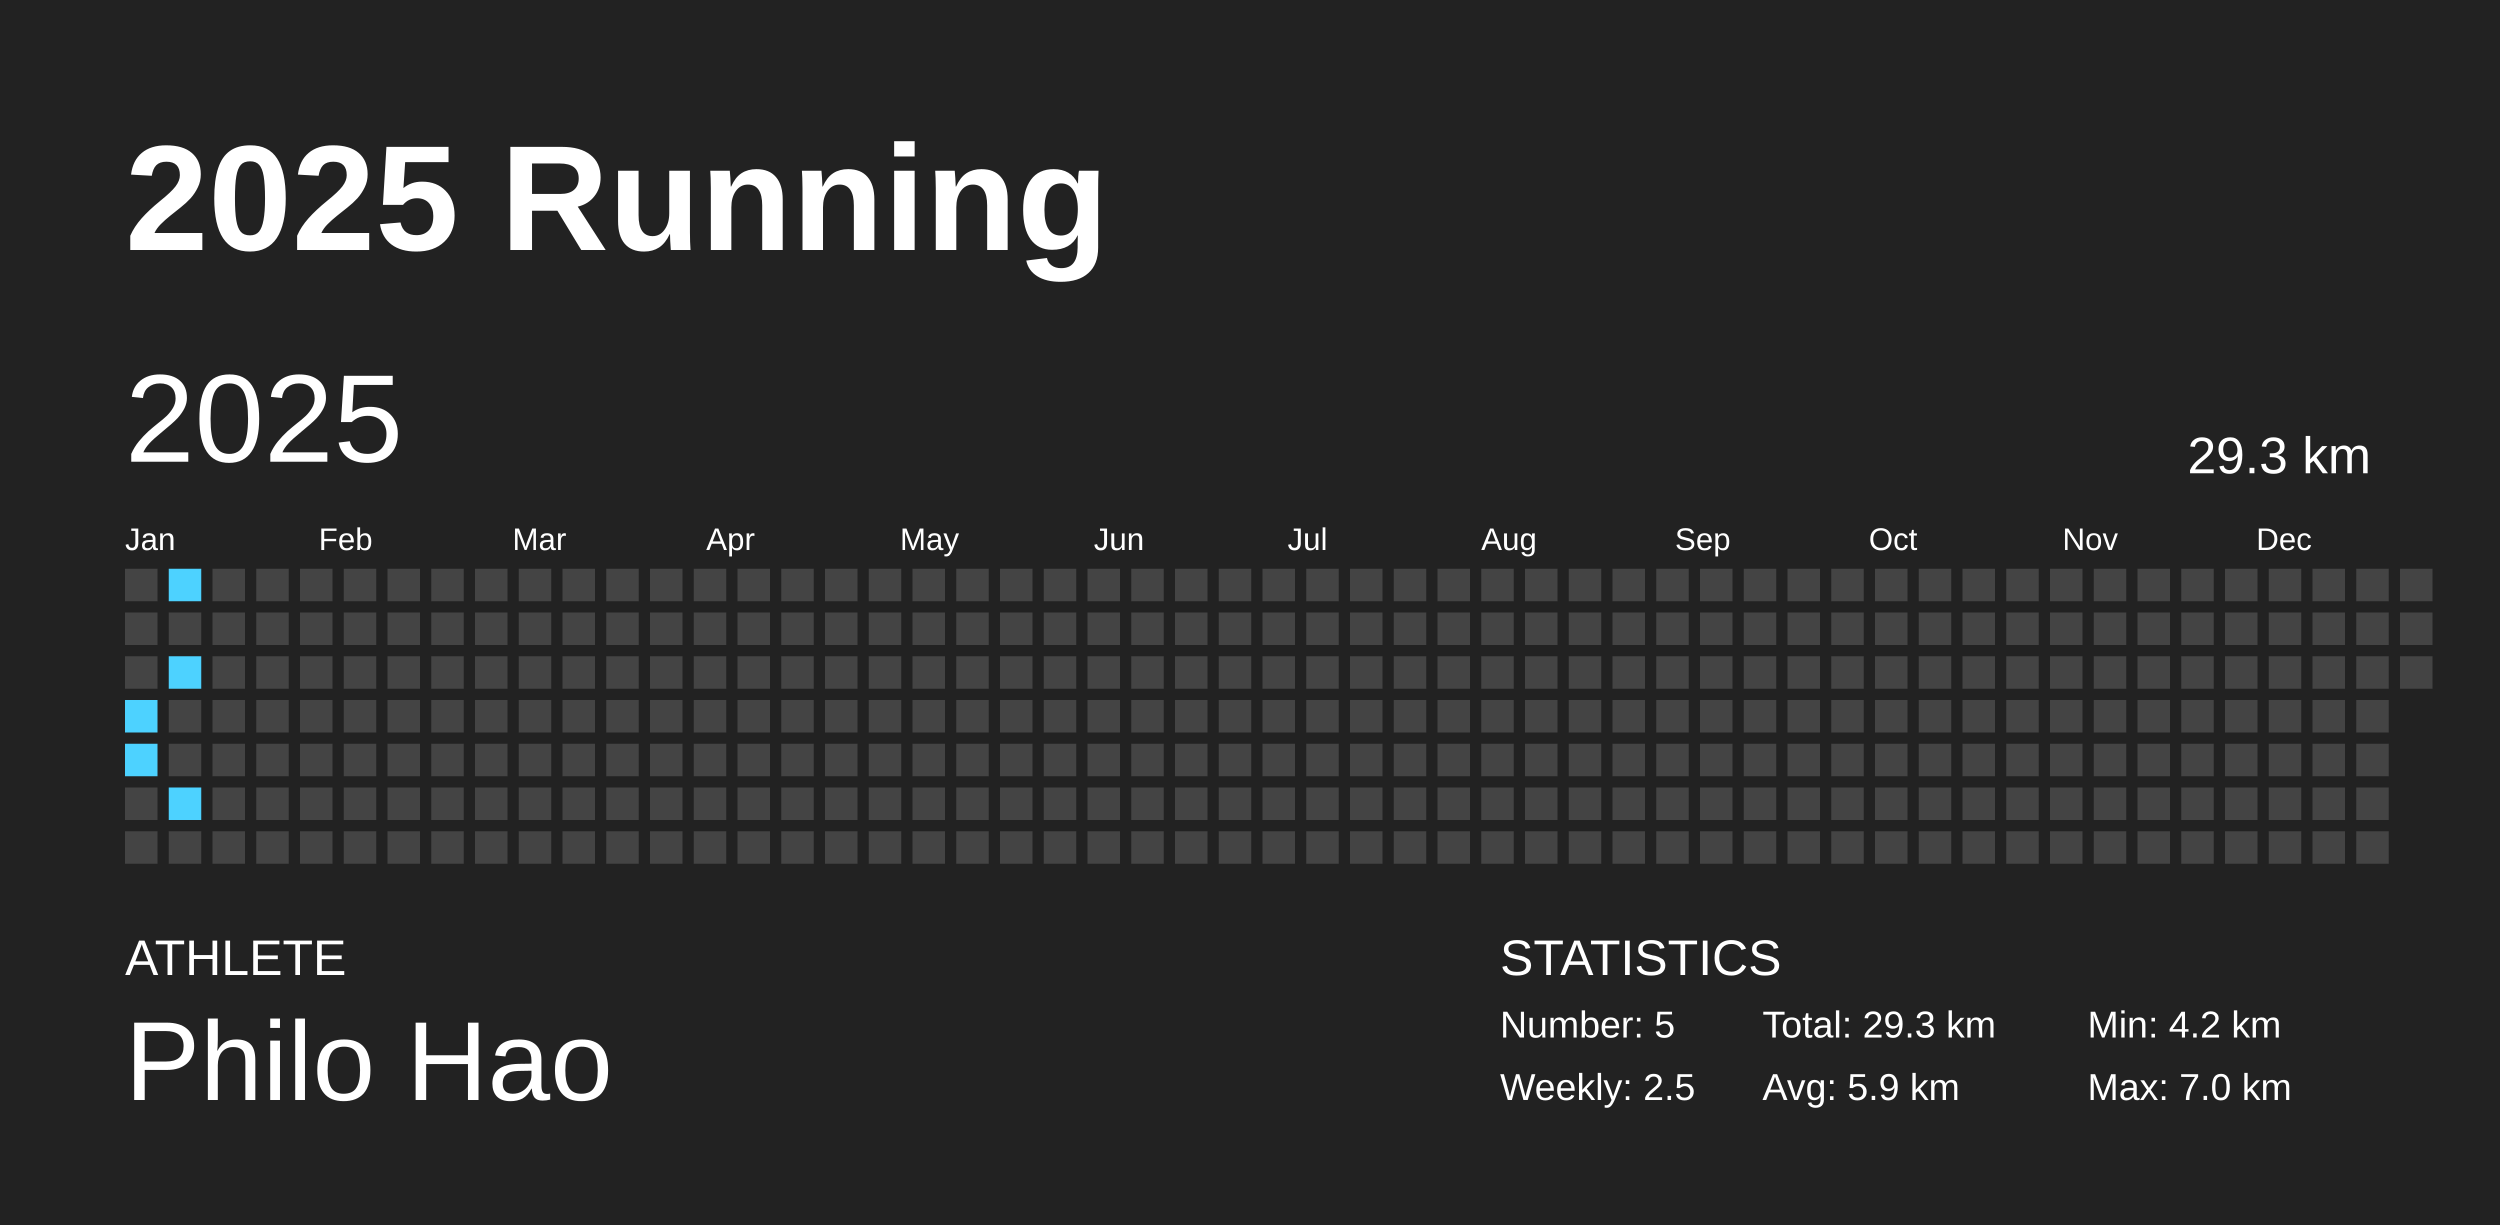
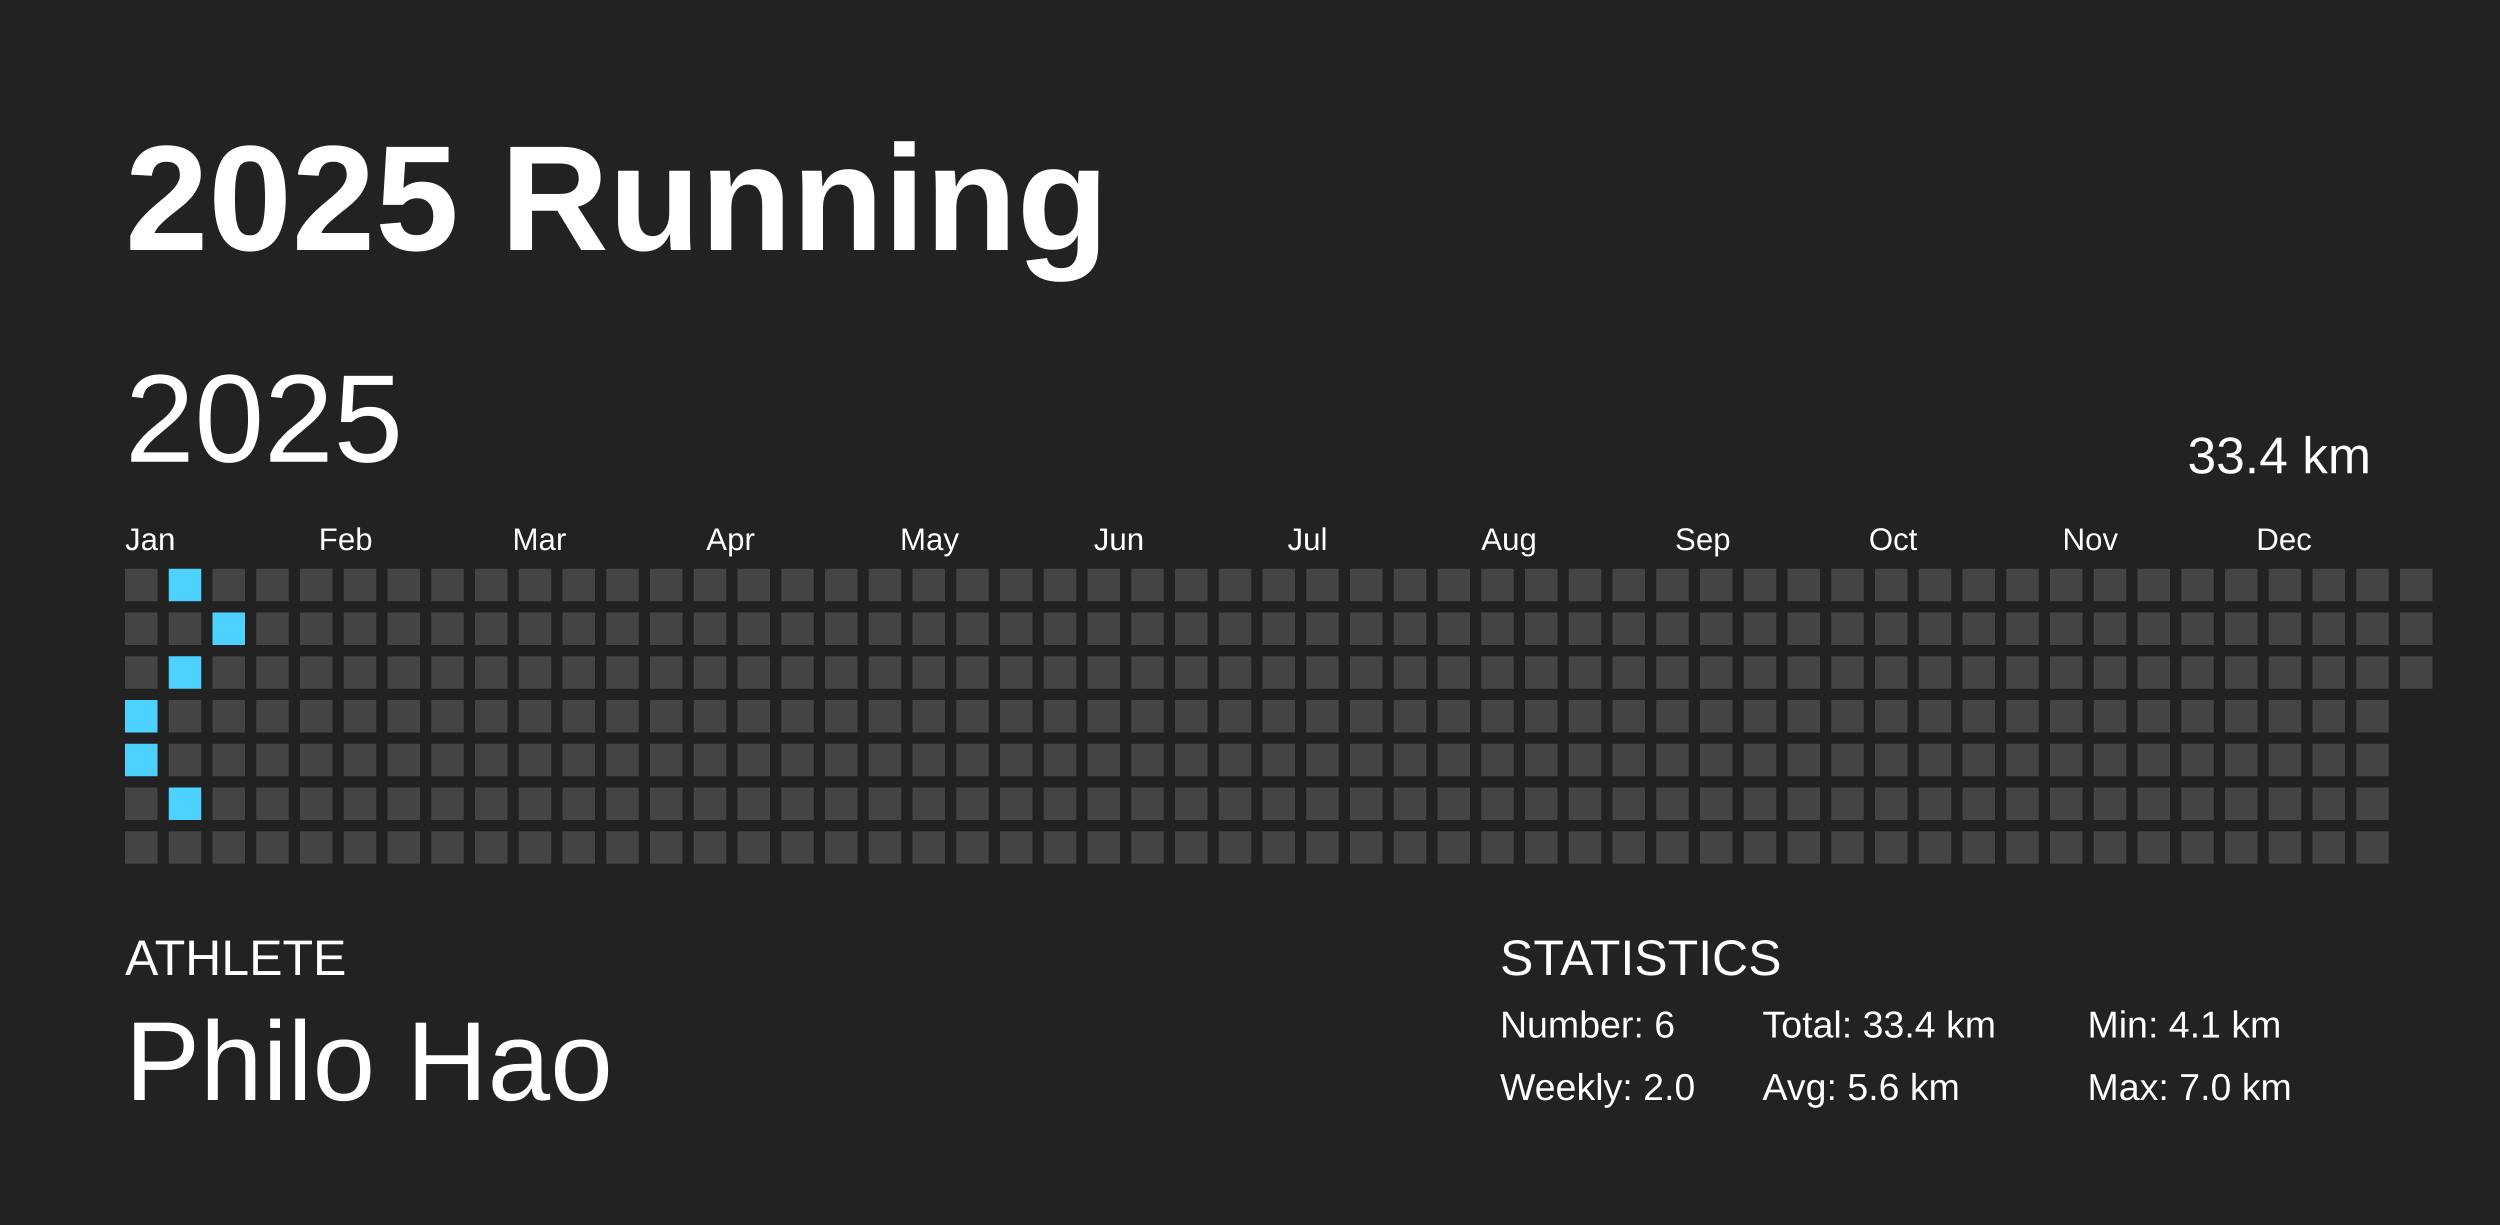
<svg xmlns="http://www.w3.org/2000/svg" baseProfile="full" height="98mm" version="1.1" viewBox="0,0,200,98" width="200mm">
  <defs />
  <rect fill="#222222" height="98" width="200" x="0" y="0" />
  <text fill="#FFFFFF" style="font-size:12px; font-family:Arial; font-weight:bold;" x="10" y="20">2025 Running</text>
  <text fill="#FFFFFF" style="font-size:4px; font-family:Arial" x="10" y="78">ATHLETE</text>
  <text fill="#FFFFFF" style="font-size:9px; font-family:Arial" x="10" y="88">Philo Hao</text>
  <text fill="#FFFFFF" style="font-size:4px; font-family:Arial" x="120" y="78">STATISTICS</text>
-   <text fill="#FFFFFF" style="font-size:3px; font-family:Arial" x="120" y="83">Number: 5</text>
-   <text fill="#FFFFFF" style="font-size:3px; font-family:Arial" x="120" y="88">Weekly: 2.5</text>
-   <text fill="#FFFFFF" style="font-size:3px; font-family:Arial" x="141" y="83">Total: 29.3 km</text>
-   <text fill="#FFFFFF" style="font-size:3px; font-family:Arial" x="141" y="88">Avg: 5.9 km</text>
-   <text fill="#FFFFFF" style="font-size:3px; font-family:Arial" x="167" y="83">Min: 4.2 km</text>
+   <text fill="#FFFFFF" style="font-size:3px; font-family:Arial" x="120" y="83">Number: 6</text>
+   <text fill="#FFFFFF" style="font-size:3px; font-family:Arial" x="120" y="88">Weekly: 2.0</text>
+   <text fill="#FFFFFF" style="font-size:3px; font-family:Arial" x="141" y="83">Total: 33.4 km</text>
+   <text fill="#FFFFFF" style="font-size:3px; font-family:Arial" x="141" y="88">Avg: 5.6 km</text>
+   <text fill="#FFFFFF" style="font-size:3px; font-family:Arial" x="167" y="83">Min: 4.1 km</text>
  <text fill="#FFFFFF" style="font-size:3px; font-family:Arial" x="167" y="88">Max: 7.0 km</text>
  <text dominant-baseline="hanging" fill="#FFFFFF" style="font-size:10.0px; font-family:Arial;" x="10" y="30">2025</text>
-   <text dominant-baseline="hanging" fill="#FFFFFF" style="font-size:4.125px; font-family:Arial;" x="175" y="35">29.3 km</text>
+   <text dominant-baseline="hanging" fill="#FFFFFF" style="font-size:4.125px; font-family:Arial;" x="175" y="35">33.4 km</text>
  <text fill="#FFFFFF" style="font-size:2.5px; font-family:Arial" x="10.0" y="44">Jan</text>
  <text fill="#FFFFFF" style="font-size:2.5px; font-family:Arial" x="25.5" y="44">Feb</text>
  <text fill="#FFFFFF" style="font-size:2.5px; font-family:Arial" x="41.0" y="44">Mar</text>
  <text fill="#FFFFFF" style="font-size:2.5px; font-family:Arial" x="56.5" y="44">Apr</text>
  <text fill="#FFFFFF" style="font-size:2.5px; font-family:Arial" x="72.0" y="44">May</text>
  <text fill="#FFFFFF" style="font-size:2.5px; font-family:Arial" x="87.5" y="44">Jun</text>
  <text fill="#FFFFFF" style="font-size:2.5px; font-family:Arial" x="103.0" y="44">Jul</text>
  <text fill="#FFFFFF" style="font-size:2.5px; font-family:Arial" x="118.5" y="44">Aug</text>
  <text fill="#FFFFFF" style="font-size:2.5px; font-family:Arial" x="134.0" y="44">Sep</text>
  <text fill="#FFFFFF" style="font-size:2.5px; font-family:Arial" x="149.5" y="44">Oct</text>
  <text fill="#FFFFFF" style="font-size:2.5px; font-family:Arial" x="165.0" y="44">Nov</text>
  <text fill="#FFFFFF" style="font-size:2.5px; font-family:Arial" x="180.5" y="44">Dec</text>
  <rect fill="#444444" height="2.6" width="2.6" x="10.0" y="45.5" />
  <rect fill="#444444" height="2.6" width="2.6" x="10.0" y="49.0" />
  <rect fill="#444444" height="2.6" width="2.6" x="10.0" y="52.5" />
  <rect fill="#4dd2ff" height="2.6" width="2.6" x="10.0" y="56.0" />
  <rect fill="#4dd2ff" height="2.6" width="2.6" x="10.0" y="59.5" />
  <rect fill="#444444" height="2.6" width="2.6" x="10.0" y="63.0" />
  <rect fill="#444444" height="2.6" width="2.6" x="10.0" y="66.5" />
  <rect fill="#4dd2ff" height="2.6" width="2.6" x="13.5" y="45.5" />
  <rect fill="#444444" height="2.6" width="2.6" x="13.5" y="49.0" />
  <rect fill="#4dd2ff" height="2.6" width="2.6" x="13.5" y="52.5" />
  <rect fill="#444444" height="2.6" width="2.6" x="13.5" y="56.0" />
  <rect fill="#444444" height="2.6" width="2.6" x="13.5" y="59.5" />
  <rect fill="#4dd2ff" height="2.6" width="2.6" x="13.5" y="63.0" />
  <rect fill="#444444" height="2.6" width="2.6" x="13.5" y="66.5" />
  <rect fill="#444444" height="2.6" width="2.6" x="17.0" y="45.5" />
-   <rect fill="#444444" height="2.6" width="2.6" x="17.0" y="49.0" />
+   <rect fill="#4dd2ff" height="2.6" width="2.6" x="17.0" y="49.0" />
  <rect fill="#444444" height="2.6" width="2.6" x="17.0" y="52.5" />
  <rect fill="#444444" height="2.6" width="2.6" x="17.0" y="56.0" />
  <rect fill="#444444" height="2.6" width="2.6" x="17.0" y="59.5" />
  <rect fill="#444444" height="2.6" width="2.6" x="17.0" y="63.0" />
  <rect fill="#444444" height="2.6" width="2.6" x="17.0" y="66.5" />
  <rect fill="#444444" height="2.6" width="2.6" x="20.5" y="45.5" />
  <rect fill="#444444" height="2.6" width="2.6" x="20.5" y="49.0" />
  <rect fill="#444444" height="2.6" width="2.6" x="20.5" y="52.5" />
  <rect fill="#444444" height="2.6" width="2.6" x="20.5" y="56.0" />
  <rect fill="#444444" height="2.6" width="2.6" x="20.5" y="59.5" />
  <rect fill="#444444" height="2.6" width="2.6" x="20.5" y="63.0" />
  <rect fill="#444444" height="2.6" width="2.6" x="20.5" y="66.5" />
  <rect fill="#444444" height="2.6" width="2.6" x="24.0" y="45.5" />
  <rect fill="#444444" height="2.6" width="2.6" x="24.0" y="49.0" />
  <rect fill="#444444" height="2.6" width="2.6" x="24.0" y="52.5" />
  <rect fill="#444444" height="2.6" width="2.6" x="24.0" y="56.0" />
  <rect fill="#444444" height="2.6" width="2.6" x="24.0" y="59.5" />
  <rect fill="#444444" height="2.6" width="2.6" x="24.0" y="63.0" />
  <rect fill="#444444" height="2.6" width="2.6" x="24.0" y="66.5" />
  <rect fill="#444444" height="2.6" width="2.6" x="27.5" y="45.5" />
  <rect fill="#444444" height="2.6" width="2.6" x="27.5" y="49.0" />
  <rect fill="#444444" height="2.6" width="2.6" x="27.5" y="52.5" />
  <rect fill="#444444" height="2.6" width="2.6" x="27.5" y="56.0" />
  <rect fill="#444444" height="2.6" width="2.6" x="27.5" y="59.5" />
  <rect fill="#444444" height="2.6" width="2.6" x="27.5" y="63.0" />
  <rect fill="#444444" height="2.6" width="2.6" x="27.5" y="66.5" />
  <rect fill="#444444" height="2.6" width="2.6" x="31.0" y="45.5" />
  <rect fill="#444444" height="2.6" width="2.6" x="31.0" y="49.0" />
  <rect fill="#444444" height="2.6" width="2.6" x="31.0" y="52.5" />
  <rect fill="#444444" height="2.6" width="2.6" x="31.0" y="56.0" />
  <rect fill="#444444" height="2.6" width="2.6" x="31.0" y="59.5" />
  <rect fill="#444444" height="2.6" width="2.6" x="31.0" y="63.0" />
  <rect fill="#444444" height="2.6" width="2.6" x="31.0" y="66.5" />
  <rect fill="#444444" height="2.6" width="2.6" x="34.5" y="45.5" />
  <rect fill="#444444" height="2.6" width="2.6" x="34.5" y="49.0" />
  <rect fill="#444444" height="2.6" width="2.6" x="34.5" y="52.5" />
  <rect fill="#444444" height="2.6" width="2.6" x="34.5" y="56.0" />
  <rect fill="#444444" height="2.6" width="2.6" x="34.5" y="59.5" />
  <rect fill="#444444" height="2.6" width="2.6" x="34.5" y="63.0" />
  <rect fill="#444444" height="2.6" width="2.6" x="34.5" y="66.5" />
  <rect fill="#444444" height="2.6" width="2.6" x="38.0" y="45.5" />
  <rect fill="#444444" height="2.6" width="2.6" x="38.0" y="49.0" />
  <rect fill="#444444" height="2.6" width="2.6" x="38.0" y="52.5" />
  <rect fill="#444444" height="2.6" width="2.6" x="38.0" y="56.0" />
  <rect fill="#444444" height="2.6" width="2.6" x="38.0" y="59.5" />
  <rect fill="#444444" height="2.6" width="2.6" x="38.0" y="63.0" />
  <rect fill="#444444" height="2.6" width="2.6" x="38.0" y="66.5" />
  <rect fill="#444444" height="2.6" width="2.6" x="41.5" y="45.5" />
  <rect fill="#444444" height="2.6" width="2.6" x="41.5" y="49.0" />
  <rect fill="#444444" height="2.6" width="2.6" x="41.5" y="52.5" />
  <rect fill="#444444" height="2.6" width="2.6" x="41.5" y="56.0" />
  <rect fill="#444444" height="2.6" width="2.6" x="41.5" y="59.5" />
  <rect fill="#444444" height="2.6" width="2.6" x="41.5" y="63.0" />
  <rect fill="#444444" height="2.6" width="2.6" x="41.5" y="66.5" />
  <rect fill="#444444" height="2.6" width="2.6" x="45.0" y="45.5" />
  <rect fill="#444444" height="2.6" width="2.6" x="45.0" y="49.0" />
  <rect fill="#444444" height="2.6" width="2.6" x="45.0" y="52.5" />
  <rect fill="#444444" height="2.6" width="2.6" x="45.0" y="56.0" />
  <rect fill="#444444" height="2.6" width="2.6" x="45.0" y="59.5" />
  <rect fill="#444444" height="2.6" width="2.6" x="45.0" y="63.0" />
  <rect fill="#444444" height="2.6" width="2.6" x="45.0" y="66.5" />
  <rect fill="#444444" height="2.6" width="2.6" x="48.5" y="45.5" />
  <rect fill="#444444" height="2.6" width="2.6" x="48.5" y="49.0" />
  <rect fill="#444444" height="2.6" width="2.6" x="48.5" y="52.5" />
  <rect fill="#444444" height="2.6" width="2.6" x="48.5" y="56.0" />
  <rect fill="#444444" height="2.6" width="2.6" x="48.5" y="59.5" />
  <rect fill="#444444" height="2.6" width="2.6" x="48.5" y="63.0" />
  <rect fill="#444444" height="2.6" width="2.6" x="48.5" y="66.5" />
  <rect fill="#444444" height="2.6" width="2.6" x="52.0" y="45.5" />
  <rect fill="#444444" height="2.6" width="2.6" x="52.0" y="49.0" />
  <rect fill="#444444" height="2.6" width="2.6" x="52.0" y="52.5" />
  <rect fill="#444444" height="2.6" width="2.6" x="52.0" y="56.0" />
  <rect fill="#444444" height="2.6" width="2.6" x="52.0" y="59.5" />
  <rect fill="#444444" height="2.6" width="2.6" x="52.0" y="63.0" />
  <rect fill="#444444" height="2.6" width="2.6" x="52.0" y="66.5" />
  <rect fill="#444444" height="2.6" width="2.6" x="55.5" y="45.5" />
  <rect fill="#444444" height="2.6" width="2.6" x="55.5" y="49.0" />
  <rect fill="#444444" height="2.6" width="2.6" x="55.5" y="52.5" />
  <rect fill="#444444" height="2.6" width="2.6" x="55.5" y="56.0" />
  <rect fill="#444444" height="2.6" width="2.6" x="55.5" y="59.5" />
  <rect fill="#444444" height="2.6" width="2.6" x="55.5" y="63.0" />
  <rect fill="#444444" height="2.6" width="2.6" x="55.5" y="66.5" />
  <rect fill="#444444" height="2.6" width="2.6" x="59.0" y="45.5" />
  <rect fill="#444444" height="2.6" width="2.6" x="59.0" y="49.0" />
  <rect fill="#444444" height="2.6" width="2.6" x="59.0" y="52.5" />
  <rect fill="#444444" height="2.6" width="2.6" x="59.0" y="56.0" />
  <rect fill="#444444" height="2.6" width="2.6" x="59.0" y="59.5" />
  <rect fill="#444444" height="2.6" width="2.6" x="59.0" y="63.0" />
  <rect fill="#444444" height="2.6" width="2.6" x="59.0" y="66.5" />
  <rect fill="#444444" height="2.6" width="2.6" x="62.5" y="45.5" />
  <rect fill="#444444" height="2.6" width="2.6" x="62.5" y="49.0" />
  <rect fill="#444444" height="2.6" width="2.6" x="62.5" y="52.5" />
  <rect fill="#444444" height="2.6" width="2.6" x="62.5" y="56.0" />
  <rect fill="#444444" height="2.6" width="2.6" x="62.5" y="59.5" />
  <rect fill="#444444" height="2.6" width="2.6" x="62.5" y="63.0" />
  <rect fill="#444444" height="2.6" width="2.6" x="62.5" y="66.5" />
  <rect fill="#444444" height="2.6" width="2.6" x="66.0" y="45.5" />
  <rect fill="#444444" height="2.6" width="2.6" x="66.0" y="49.0" />
  <rect fill="#444444" height="2.6" width="2.6" x="66.0" y="52.5" />
  <rect fill="#444444" height="2.6" width="2.6" x="66.0" y="56.0" />
  <rect fill="#444444" height="2.6" width="2.6" x="66.0" y="59.5" />
  <rect fill="#444444" height="2.6" width="2.6" x="66.0" y="63.0" />
  <rect fill="#444444" height="2.6" width="2.6" x="66.0" y="66.5" />
  <rect fill="#444444" height="2.6" width="2.6" x="69.5" y="45.5" />
  <rect fill="#444444" height="2.6" width="2.6" x="69.5" y="49.0" />
  <rect fill="#444444" height="2.6" width="2.6" x="69.5" y="52.5" />
  <rect fill="#444444" height="2.6" width="2.6" x="69.5" y="56.0" />
  <rect fill="#444444" height="2.6" width="2.6" x="69.5" y="59.5" />
  <rect fill="#444444" height="2.6" width="2.6" x="69.5" y="63.0" />
  <rect fill="#444444" height="2.6" width="2.6" x="69.5" y="66.5" />
  <rect fill="#444444" height="2.6" width="2.6" x="73.0" y="45.5" />
  <rect fill="#444444" height="2.6" width="2.6" x="73.0" y="49.0" />
  <rect fill="#444444" height="2.6" width="2.6" x="73.0" y="52.5" />
  <rect fill="#444444" height="2.6" width="2.6" x="73.0" y="56.0" />
  <rect fill="#444444" height="2.6" width="2.6" x="73.0" y="59.5" />
  <rect fill="#444444" height="2.6" width="2.6" x="73.0" y="63.0" />
  <rect fill="#444444" height="2.6" width="2.6" x="73.0" y="66.5" />
  <rect fill="#444444" height="2.6" width="2.6" x="76.5" y="45.5" />
  <rect fill="#444444" height="2.6" width="2.6" x="76.5" y="49.0" />
  <rect fill="#444444" height="2.6" width="2.6" x="76.5" y="52.5" />
  <rect fill="#444444" height="2.6" width="2.6" x="76.5" y="56.0" />
  <rect fill="#444444" height="2.6" width="2.6" x="76.5" y="59.5" />
  <rect fill="#444444" height="2.6" width="2.6" x="76.5" y="63.0" />
  <rect fill="#444444" height="2.6" width="2.6" x="76.5" y="66.5" />
  <rect fill="#444444" height="2.6" width="2.6" x="80.0" y="45.5" />
  <rect fill="#444444" height="2.6" width="2.6" x="80.0" y="49.0" />
  <rect fill="#444444" height="2.6" width="2.6" x="80.0" y="52.5" />
  <rect fill="#444444" height="2.6" width="2.6" x="80.0" y="56.0" />
  <rect fill="#444444" height="2.6" width="2.6" x="80.0" y="59.5" />
  <rect fill="#444444" height="2.6" width="2.6" x="80.0" y="63.0" />
  <rect fill="#444444" height="2.6" width="2.6" x="80.0" y="66.5" />
  <rect fill="#444444" height="2.6" width="2.6" x="83.5" y="45.5" />
  <rect fill="#444444" height="2.6" width="2.6" x="83.5" y="49.0" />
  <rect fill="#444444" height="2.6" width="2.6" x="83.5" y="52.5" />
  <rect fill="#444444" height="2.6" width="2.6" x="83.5" y="56.0" />
  <rect fill="#444444" height="2.6" width="2.6" x="83.5" y="59.5" />
  <rect fill="#444444" height="2.6" width="2.6" x="83.5" y="63.0" />
  <rect fill="#444444" height="2.6" width="2.6" x="83.5" y="66.5" />
  <rect fill="#444444" height="2.6" width="2.6" x="87.0" y="45.5" />
  <rect fill="#444444" height="2.6" width="2.6" x="87.0" y="49.0" />
  <rect fill="#444444" height="2.6" width="2.6" x="87.0" y="52.5" />
  <rect fill="#444444" height="2.6" width="2.6" x="87.0" y="56.0" />
  <rect fill="#444444" height="2.6" width="2.6" x="87.0" y="59.5" />
  <rect fill="#444444" height="2.6" width="2.6" x="87.0" y="63.0" />
  <rect fill="#444444" height="2.6" width="2.6" x="87.0" y="66.5" />
  <rect fill="#444444" height="2.6" width="2.6" x="90.5" y="45.5" />
  <rect fill="#444444" height="2.6" width="2.6" x="90.5" y="49.0" />
  <rect fill="#444444" height="2.6" width="2.6" x="90.5" y="52.5" />
  <rect fill="#444444" height="2.6" width="2.6" x="90.5" y="56.0" />
  <rect fill="#444444" height="2.6" width="2.6" x="90.5" y="59.5" />
  <rect fill="#444444" height="2.6" width="2.6" x="90.5" y="63.0" />
  <rect fill="#444444" height="2.6" width="2.6" x="90.5" y="66.5" />
  <rect fill="#444444" height="2.6" width="2.6" x="94.0" y="45.5" />
  <rect fill="#444444" height="2.6" width="2.6" x="94.0" y="49.0" />
  <rect fill="#444444" height="2.6" width="2.6" x="94.0" y="52.5" />
  <rect fill="#444444" height="2.6" width="2.6" x="94.0" y="56.0" />
  <rect fill="#444444" height="2.6" width="2.6" x="94.0" y="59.5" />
  <rect fill="#444444" height="2.6" width="2.6" x="94.0" y="63.0" />
  <rect fill="#444444" height="2.6" width="2.6" x="94.0" y="66.5" />
  <rect fill="#444444" height="2.6" width="2.6" x="97.5" y="45.5" />
  <rect fill="#444444" height="2.6" width="2.6" x="97.5" y="49.0" />
  <rect fill="#444444" height="2.6" width="2.6" x="97.5" y="52.5" />
  <rect fill="#444444" height="2.6" width="2.6" x="97.5" y="56.0" />
  <rect fill="#444444" height="2.6" width="2.6" x="97.5" y="59.5" />
  <rect fill="#444444" height="2.6" width="2.6" x="97.5" y="63.0" />
  <rect fill="#444444" height="2.6" width="2.6" x="97.5" y="66.5" />
  <rect fill="#444444" height="2.6" width="2.6" x="101.0" y="45.5" />
  <rect fill="#444444" height="2.6" width="2.6" x="101.0" y="49.0" />
  <rect fill="#444444" height="2.6" width="2.6" x="101.0" y="52.5" />
  <rect fill="#444444" height="2.6" width="2.6" x="101.0" y="56.0" />
  <rect fill="#444444" height="2.6" width="2.6" x="101.0" y="59.5" />
  <rect fill="#444444" height="2.6" width="2.6" x="101.0" y="63.0" />
  <rect fill="#444444" height="2.6" width="2.6" x="101.0" y="66.5" />
  <rect fill="#444444" height="2.6" width="2.6" x="104.5" y="45.5" />
  <rect fill="#444444" height="2.6" width="2.6" x="104.5" y="49.0" />
  <rect fill="#444444" height="2.6" width="2.6" x="104.5" y="52.5" />
  <rect fill="#444444" height="2.6" width="2.6" x="104.5" y="56.0" />
  <rect fill="#444444" height="2.6" width="2.6" x="104.5" y="59.5" />
  <rect fill="#444444" height="2.6" width="2.6" x="104.5" y="63.0" />
  <rect fill="#444444" height="2.6" width="2.6" x="104.5" y="66.5" />
  <rect fill="#444444" height="2.6" width="2.6" x="108.0" y="45.5" />
  <rect fill="#444444" height="2.6" width="2.6" x="108.0" y="49.0" />
  <rect fill="#444444" height="2.6" width="2.6" x="108.0" y="52.5" />
  <rect fill="#444444" height="2.6" width="2.6" x="108.0" y="56.0" />
  <rect fill="#444444" height="2.6" width="2.6" x="108.0" y="59.5" />
  <rect fill="#444444" height="2.6" width="2.6" x="108.0" y="63.0" />
  <rect fill="#444444" height="2.6" width="2.6" x="108.0" y="66.5" />
  <rect fill="#444444" height="2.6" width="2.6" x="111.5" y="45.5" />
  <rect fill="#444444" height="2.6" width="2.6" x="111.5" y="49.0" />
  <rect fill="#444444" height="2.6" width="2.6" x="111.5" y="52.5" />
  <rect fill="#444444" height="2.6" width="2.6" x="111.5" y="56.0" />
  <rect fill="#444444" height="2.6" width="2.6" x="111.5" y="59.5" />
  <rect fill="#444444" height="2.6" width="2.6" x="111.5" y="63.0" />
  <rect fill="#444444" height="2.6" width="2.6" x="111.5" y="66.5" />
  <rect fill="#444444" height="2.6" width="2.6" x="115.0" y="45.5" />
  <rect fill="#444444" height="2.6" width="2.6" x="115.0" y="49.0" />
  <rect fill="#444444" height="2.6" width="2.6" x="115.0" y="52.5" />
  <rect fill="#444444" height="2.6" width="2.6" x="115.0" y="56.0" />
  <rect fill="#444444" height="2.6" width="2.6" x="115.0" y="59.5" />
  <rect fill="#444444" height="2.6" width="2.6" x="115.0" y="63.0" />
  <rect fill="#444444" height="2.6" width="2.6" x="115.0" y="66.5" />
  <rect fill="#444444" height="2.6" width="2.6" x="118.5" y="45.5" />
  <rect fill="#444444" height="2.6" width="2.6" x="118.5" y="49.0" />
  <rect fill="#444444" height="2.6" width="2.6" x="118.5" y="52.5" />
  <rect fill="#444444" height="2.6" width="2.6" x="118.5" y="56.0" />
  <rect fill="#444444" height="2.6" width="2.6" x="118.5" y="59.5" />
  <rect fill="#444444" height="2.6" width="2.6" x="118.5" y="63.0" />
  <rect fill="#444444" height="2.6" width="2.6" x="118.5" y="66.5" />
  <rect fill="#444444" height="2.6" width="2.6" x="122.0" y="45.5" />
  <rect fill="#444444" height="2.6" width="2.6" x="122.0" y="49.0" />
  <rect fill="#444444" height="2.6" width="2.6" x="122.0" y="52.5" />
  <rect fill="#444444" height="2.6" width="2.6" x="122.0" y="56.0" />
  <rect fill="#444444" height="2.6" width="2.6" x="122.0" y="59.5" />
  <rect fill="#444444" height="2.6" width="2.6" x="122.0" y="63.0" />
  <rect fill="#444444" height="2.6" width="2.6" x="122.0" y="66.5" />
  <rect fill="#444444" height="2.6" width="2.6" x="125.5" y="45.5" />
  <rect fill="#444444" height="2.6" width="2.6" x="125.5" y="49.0" />
  <rect fill="#444444" height="2.6" width="2.6" x="125.5" y="52.5" />
  <rect fill="#444444" height="2.6" width="2.6" x="125.5" y="56.0" />
  <rect fill="#444444" height="2.6" width="2.6" x="125.5" y="59.5" />
  <rect fill="#444444" height="2.6" width="2.6" x="125.5" y="63.0" />
  <rect fill="#444444" height="2.6" width="2.6" x="125.5" y="66.5" />
  <rect fill="#444444" height="2.6" width="2.6" x="129.0" y="45.5" />
  <rect fill="#444444" height="2.6" width="2.6" x="129.0" y="49.0" />
  <rect fill="#444444" height="2.6" width="2.6" x="129.0" y="52.5" />
  <rect fill="#444444" height="2.6" width="2.6" x="129.0" y="56.0" />
  <rect fill="#444444" height="2.6" width="2.6" x="129.0" y="59.5" />
  <rect fill="#444444" height="2.6" width="2.6" x="129.0" y="63.0" />
  <rect fill="#444444" height="2.6" width="2.6" x="129.0" y="66.5" />
  <rect fill="#444444" height="2.6" width="2.6" x="132.5" y="45.5" />
  <rect fill="#444444" height="2.6" width="2.6" x="132.5" y="49.0" />
  <rect fill="#444444" height="2.6" width="2.6" x="132.5" y="52.5" />
  <rect fill="#444444" height="2.6" width="2.6" x="132.5" y="56.0" />
  <rect fill="#444444" height="2.6" width="2.6" x="132.5" y="59.5" />
  <rect fill="#444444" height="2.6" width="2.6" x="132.5" y="63.0" />
  <rect fill="#444444" height="2.6" width="2.6" x="132.5" y="66.5" />
  <rect fill="#444444" height="2.6" width="2.6" x="136.0" y="45.5" />
  <rect fill="#444444" height="2.6" width="2.6" x="136.0" y="49.0" />
  <rect fill="#444444" height="2.6" width="2.6" x="136.0" y="52.5" />
  <rect fill="#444444" height="2.6" width="2.6" x="136.0" y="56.0" />
  <rect fill="#444444" height="2.6" width="2.6" x="136.0" y="59.5" />
  <rect fill="#444444" height="2.6" width="2.6" x="136.0" y="63.0" />
  <rect fill="#444444" height="2.6" width="2.6" x="136.0" y="66.5" />
  <rect fill="#444444" height="2.6" width="2.6" x="139.5" y="45.5" />
  <rect fill="#444444" height="2.6" width="2.6" x="139.5" y="49.0" />
  <rect fill="#444444" height="2.6" width="2.6" x="139.5" y="52.5" />
  <rect fill="#444444" height="2.6" width="2.6" x="139.5" y="56.0" />
  <rect fill="#444444" height="2.6" width="2.6" x="139.5" y="59.5" />
  <rect fill="#444444" height="2.6" width="2.6" x="139.5" y="63.0" />
  <rect fill="#444444" height="2.6" width="2.6" x="139.5" y="66.5" />
  <rect fill="#444444" height="2.6" width="2.6" x="143.0" y="45.5" />
  <rect fill="#444444" height="2.6" width="2.6" x="143.0" y="49.0" />
  <rect fill="#444444" height="2.6" width="2.6" x="143.0" y="52.5" />
  <rect fill="#444444" height="2.6" width="2.6" x="143.0" y="56.0" />
  <rect fill="#444444" height="2.6" width="2.6" x="143.0" y="59.5" />
  <rect fill="#444444" height="2.6" width="2.6" x="143.0" y="63.0" />
  <rect fill="#444444" height="2.6" width="2.6" x="143.0" y="66.5" />
  <rect fill="#444444" height="2.6" width="2.6" x="146.5" y="45.5" />
  <rect fill="#444444" height="2.6" width="2.6" x="146.5" y="49.0" />
  <rect fill="#444444" height="2.6" width="2.6" x="146.5" y="52.5" />
  <rect fill="#444444" height="2.6" width="2.6" x="146.5" y="56.0" />
  <rect fill="#444444" height="2.6" width="2.6" x="146.5" y="59.5" />
  <rect fill="#444444" height="2.6" width="2.6" x="146.5" y="63.0" />
  <rect fill="#444444" height="2.6" width="2.6" x="146.5" y="66.5" />
  <rect fill="#444444" height="2.6" width="2.6" x="150.0" y="45.5" />
  <rect fill="#444444" height="2.6" width="2.6" x="150.0" y="49.0" />
  <rect fill="#444444" height="2.6" width="2.6" x="150.0" y="52.5" />
  <rect fill="#444444" height="2.6" width="2.6" x="150.0" y="56.0" />
  <rect fill="#444444" height="2.6" width="2.6" x="150.0" y="59.5" />
  <rect fill="#444444" height="2.6" width="2.6" x="150.0" y="63.0" />
  <rect fill="#444444" height="2.6" width="2.6" x="150.0" y="66.5" />
  <rect fill="#444444" height="2.6" width="2.6" x="153.5" y="45.5" />
  <rect fill="#444444" height="2.6" width="2.6" x="153.5" y="49.0" />
  <rect fill="#444444" height="2.6" width="2.6" x="153.5" y="52.5" />
  <rect fill="#444444" height="2.6" width="2.6" x="153.5" y="56.0" />
  <rect fill="#444444" height="2.6" width="2.6" x="153.5" y="59.5" />
  <rect fill="#444444" height="2.6" width="2.6" x="153.5" y="63.0" />
  <rect fill="#444444" height="2.6" width="2.6" x="153.5" y="66.5" />
  <rect fill="#444444" height="2.6" width="2.6" x="157.0" y="45.5" />
  <rect fill="#444444" height="2.6" width="2.6" x="157.0" y="49.0" />
  <rect fill="#444444" height="2.6" width="2.6" x="157.0" y="52.5" />
  <rect fill="#444444" height="2.6" width="2.6" x="157.0" y="56.0" />
  <rect fill="#444444" height="2.6" width="2.6" x="157.0" y="59.5" />
  <rect fill="#444444" height="2.6" width="2.6" x="157.0" y="63.0" />
  <rect fill="#444444" height="2.6" width="2.6" x="157.0" y="66.5" />
  <rect fill="#444444" height="2.6" width="2.6" x="160.5" y="45.5" />
  <rect fill="#444444" height="2.6" width="2.6" x="160.5" y="49.0" />
  <rect fill="#444444" height="2.6" width="2.6" x="160.5" y="52.5" />
  <rect fill="#444444" height="2.6" width="2.6" x="160.5" y="56.0" />
  <rect fill="#444444" height="2.6" width="2.6" x="160.5" y="59.5" />
  <rect fill="#444444" height="2.6" width="2.6" x="160.5" y="63.0" />
  <rect fill="#444444" height="2.6" width="2.6" x="160.5" y="66.5" />
  <rect fill="#444444" height="2.6" width="2.6" x="164.0" y="45.5" />
  <rect fill="#444444" height="2.6" width="2.6" x="164.0" y="49.0" />
  <rect fill="#444444" height="2.6" width="2.6" x="164.0" y="52.5" />
  <rect fill="#444444" height="2.6" width="2.6" x="164.0" y="56.0" />
  <rect fill="#444444" height="2.6" width="2.6" x="164.0" y="59.5" />
  <rect fill="#444444" height="2.6" width="2.6" x="164.0" y="63.0" />
  <rect fill="#444444" height="2.6" width="2.6" x="164.0" y="66.5" />
  <rect fill="#444444" height="2.6" width="2.6" x="167.5" y="45.5" />
  <rect fill="#444444" height="2.6" width="2.6" x="167.5" y="49.0" />
  <rect fill="#444444" height="2.6" width="2.6" x="167.5" y="52.5" />
  <rect fill="#444444" height="2.6" width="2.6" x="167.5" y="56.0" />
  <rect fill="#444444" height="2.6" width="2.6" x="167.5" y="59.5" />
  <rect fill="#444444" height="2.6" width="2.6" x="167.5" y="63.0" />
  <rect fill="#444444" height="2.6" width="2.6" x="167.5" y="66.5" />
  <rect fill="#444444" height="2.6" width="2.6" x="171.0" y="45.5" />
  <rect fill="#444444" height="2.6" width="2.6" x="171.0" y="49.0" />
  <rect fill="#444444" height="2.6" width="2.6" x="171.0" y="52.5" />
  <rect fill="#444444" height="2.6" width="2.6" x="171.0" y="56.0" />
  <rect fill="#444444" height="2.6" width="2.6" x="171.0" y="59.5" />
  <rect fill="#444444" height="2.6" width="2.6" x="171.0" y="63.0" />
  <rect fill="#444444" height="2.6" width="2.6" x="171.0" y="66.5" />
  <rect fill="#444444" height="2.6" width="2.6" x="174.5" y="45.5" />
  <rect fill="#444444" height="2.6" width="2.6" x="174.5" y="49.0" />
  <rect fill="#444444" height="2.6" width="2.6" x="174.5" y="52.5" />
  <rect fill="#444444" height="2.6" width="2.6" x="174.5" y="56.0" />
  <rect fill="#444444" height="2.6" width="2.6" x="174.5" y="59.5" />
  <rect fill="#444444" height="2.6" width="2.6" x="174.5" y="63.0" />
  <rect fill="#444444" height="2.6" width="2.6" x="174.5" y="66.5" />
  <rect fill="#444444" height="2.6" width="2.6" x="178.0" y="45.5" />
  <rect fill="#444444" height="2.6" width="2.6" x="178.0" y="49.0" />
  <rect fill="#444444" height="2.6" width="2.6" x="178.0" y="52.5" />
  <rect fill="#444444" height="2.6" width="2.6" x="178.0" y="56.0" />
  <rect fill="#444444" height="2.6" width="2.6" x="178.0" y="59.5" />
  <rect fill="#444444" height="2.6" width="2.6" x="178.0" y="63.0" />
  <rect fill="#444444" height="2.6" width="2.6" x="178.0" y="66.5" />
  <rect fill="#444444" height="2.6" width="2.6" x="181.5" y="45.5" />
  <rect fill="#444444" height="2.6" width="2.6" x="181.5" y="49.0" />
  <rect fill="#444444" height="2.6" width="2.6" x="181.5" y="52.5" />
  <rect fill="#444444" height="2.6" width="2.6" x="181.5" y="56.0" />
  <rect fill="#444444" height="2.6" width="2.6" x="181.5" y="59.5" />
  <rect fill="#444444" height="2.6" width="2.6" x="181.5" y="63.0" />
  <rect fill="#444444" height="2.6" width="2.6" x="181.5" y="66.5" />
  <rect fill="#444444" height="2.6" width="2.6" x="185.0" y="45.5" />
  <rect fill="#444444" height="2.6" width="2.6" x="185.0" y="49.0" />
  <rect fill="#444444" height="2.6" width="2.6" x="185.0" y="52.5" />
  <rect fill="#444444" height="2.6" width="2.6" x="185.0" y="56.0" />
  <rect fill="#444444" height="2.6" width="2.6" x="185.0" y="59.5" />
  <rect fill="#444444" height="2.6" width="2.6" x="185.0" y="63.0" />
  <rect fill="#444444" height="2.6" width="2.6" x="185.0" y="66.5" />
  <rect fill="#444444" height="2.6" width="2.6" x="188.5" y="45.5" />
  <rect fill="#444444" height="2.6" width="2.6" x="188.5" y="49.0" />
  <rect fill="#444444" height="2.6" width="2.6" x="188.5" y="52.5" />
  <rect fill="#444444" height="2.6" width="2.6" x="188.5" y="56.0" />
  <rect fill="#444444" height="2.6" width="2.6" x="188.5" y="59.5" />
  <rect fill="#444444" height="2.6" width="2.6" x="188.5" y="63.0" />
  <rect fill="#444444" height="2.6" width="2.6" x="188.5" y="66.5" />
  <rect fill="#444444" height="2.6" width="2.6" x="192.0" y="45.5" />
  <rect fill="#444444" height="2.6" width="2.6" x="192.0" y="49.0" />
  <rect fill="#444444" height="2.6" width="2.6" x="192.0" y="52.5" />
</svg>
